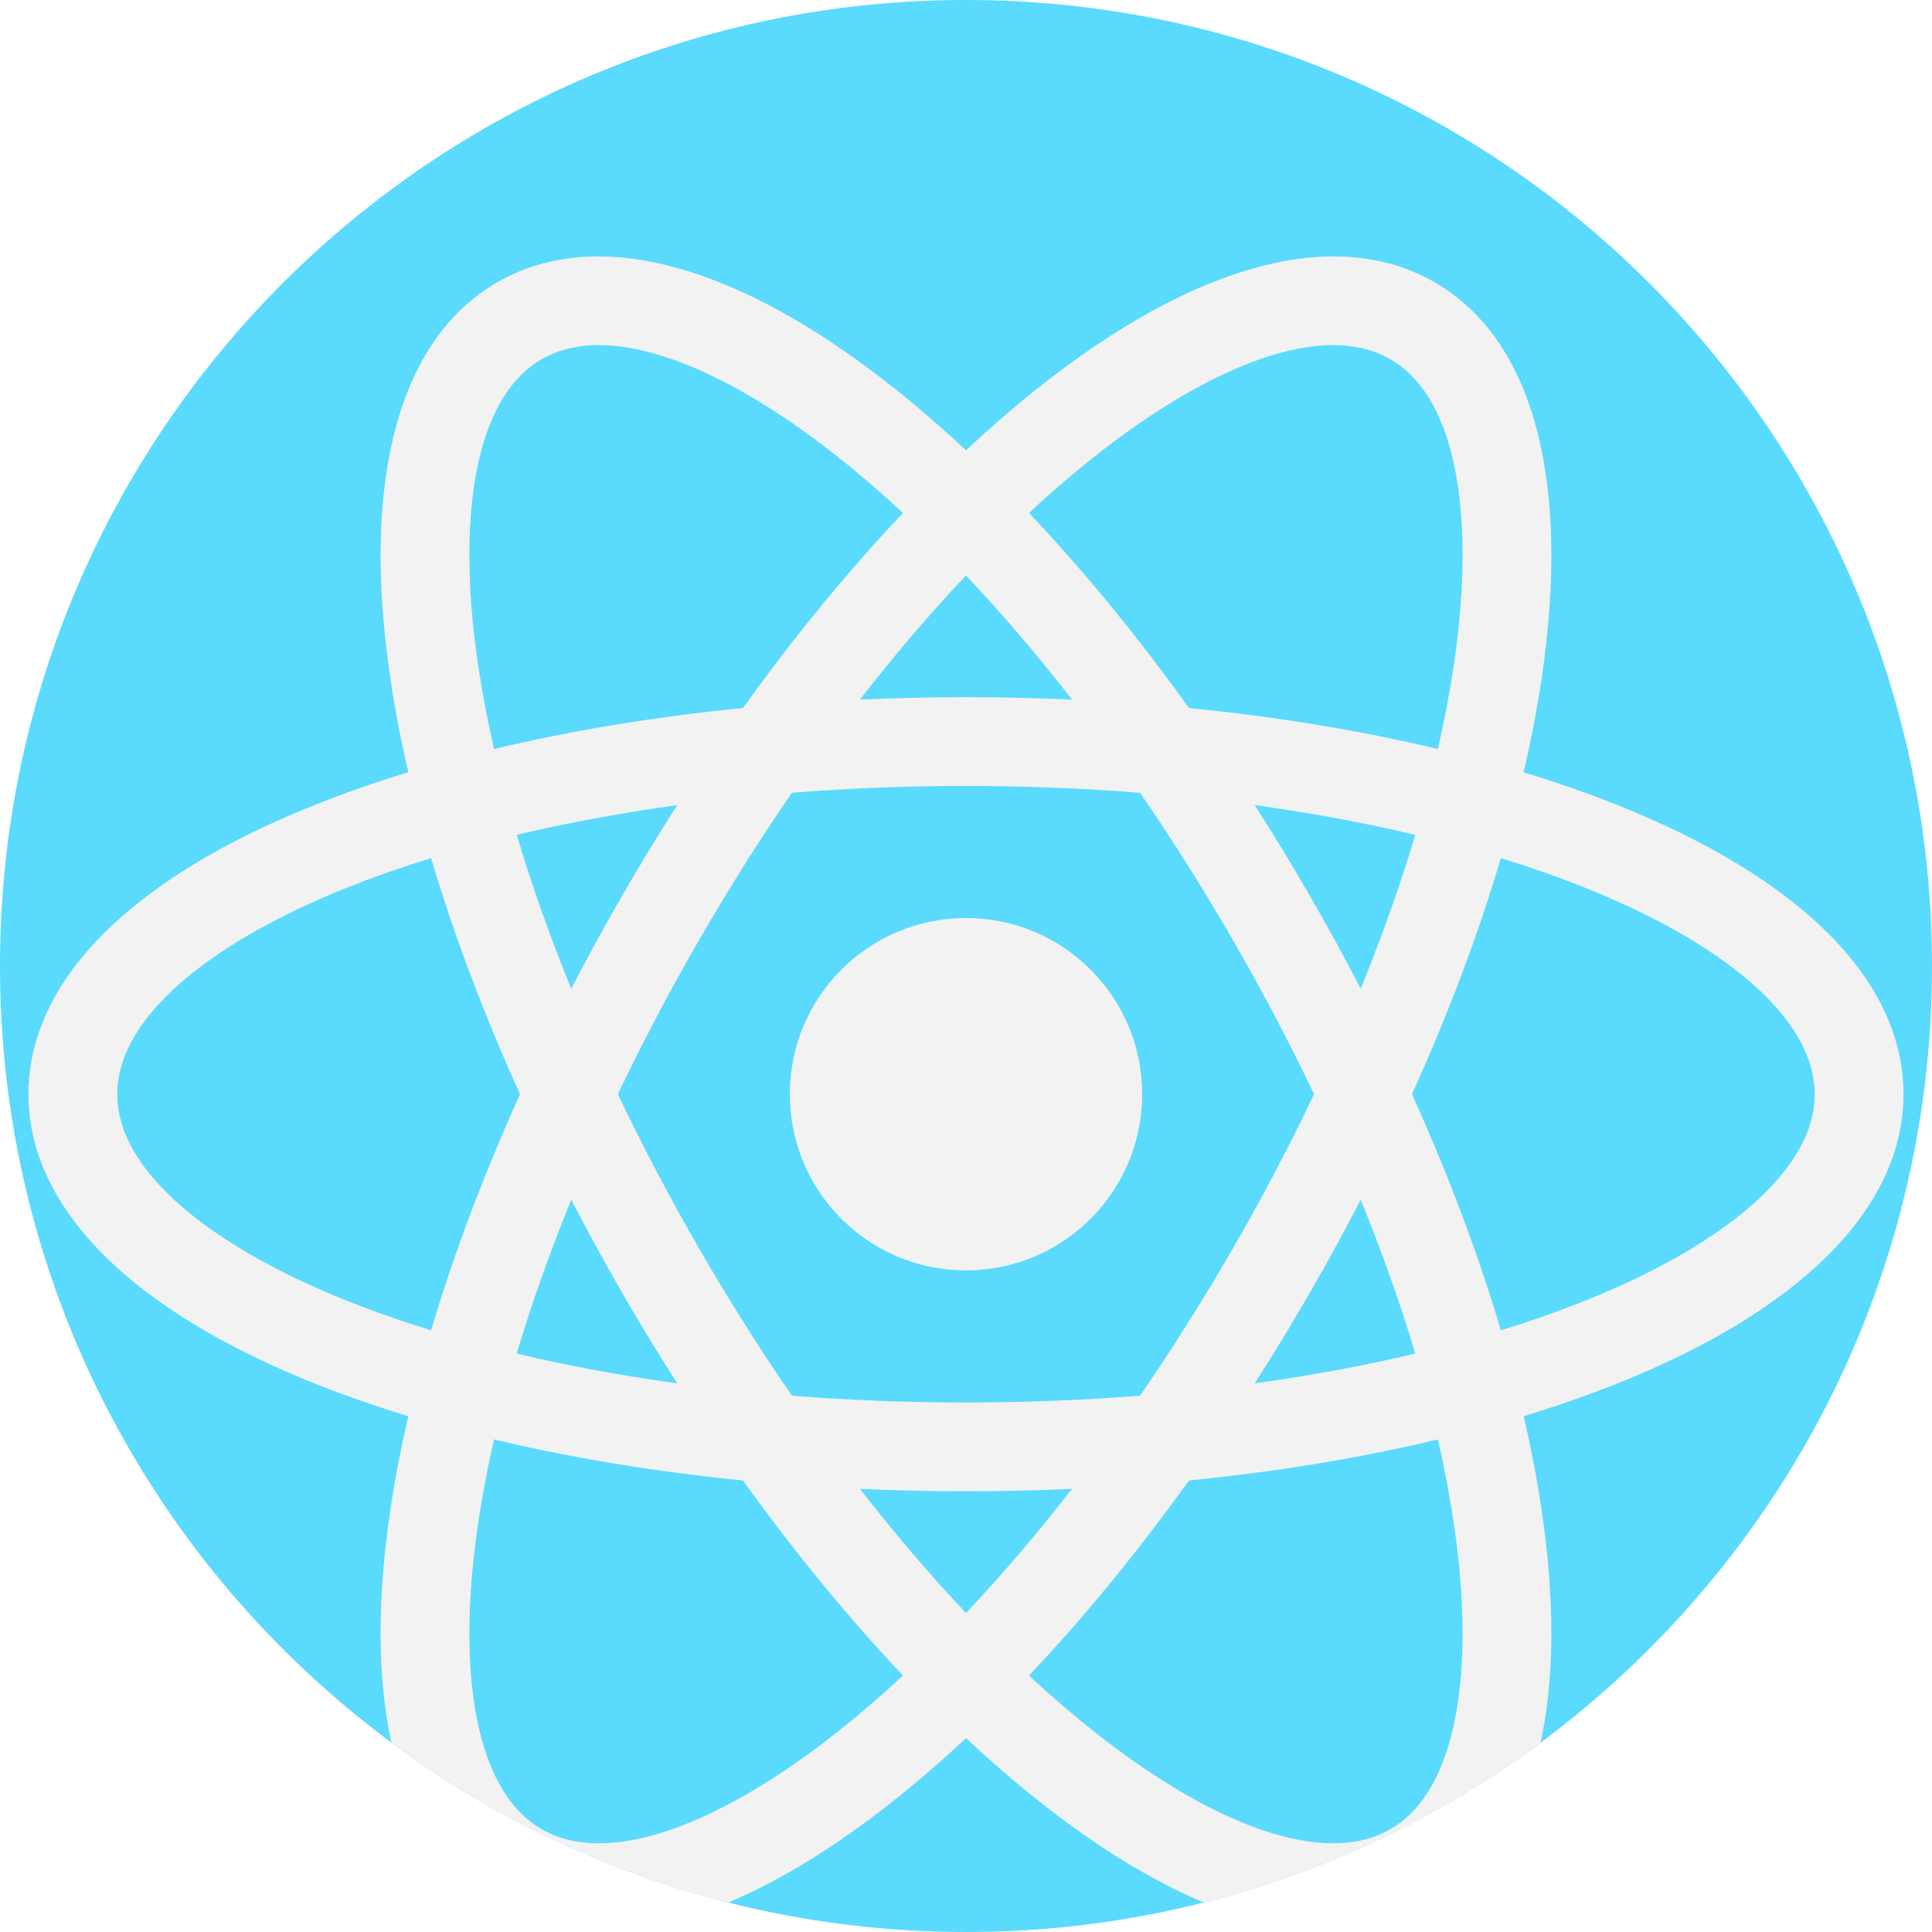
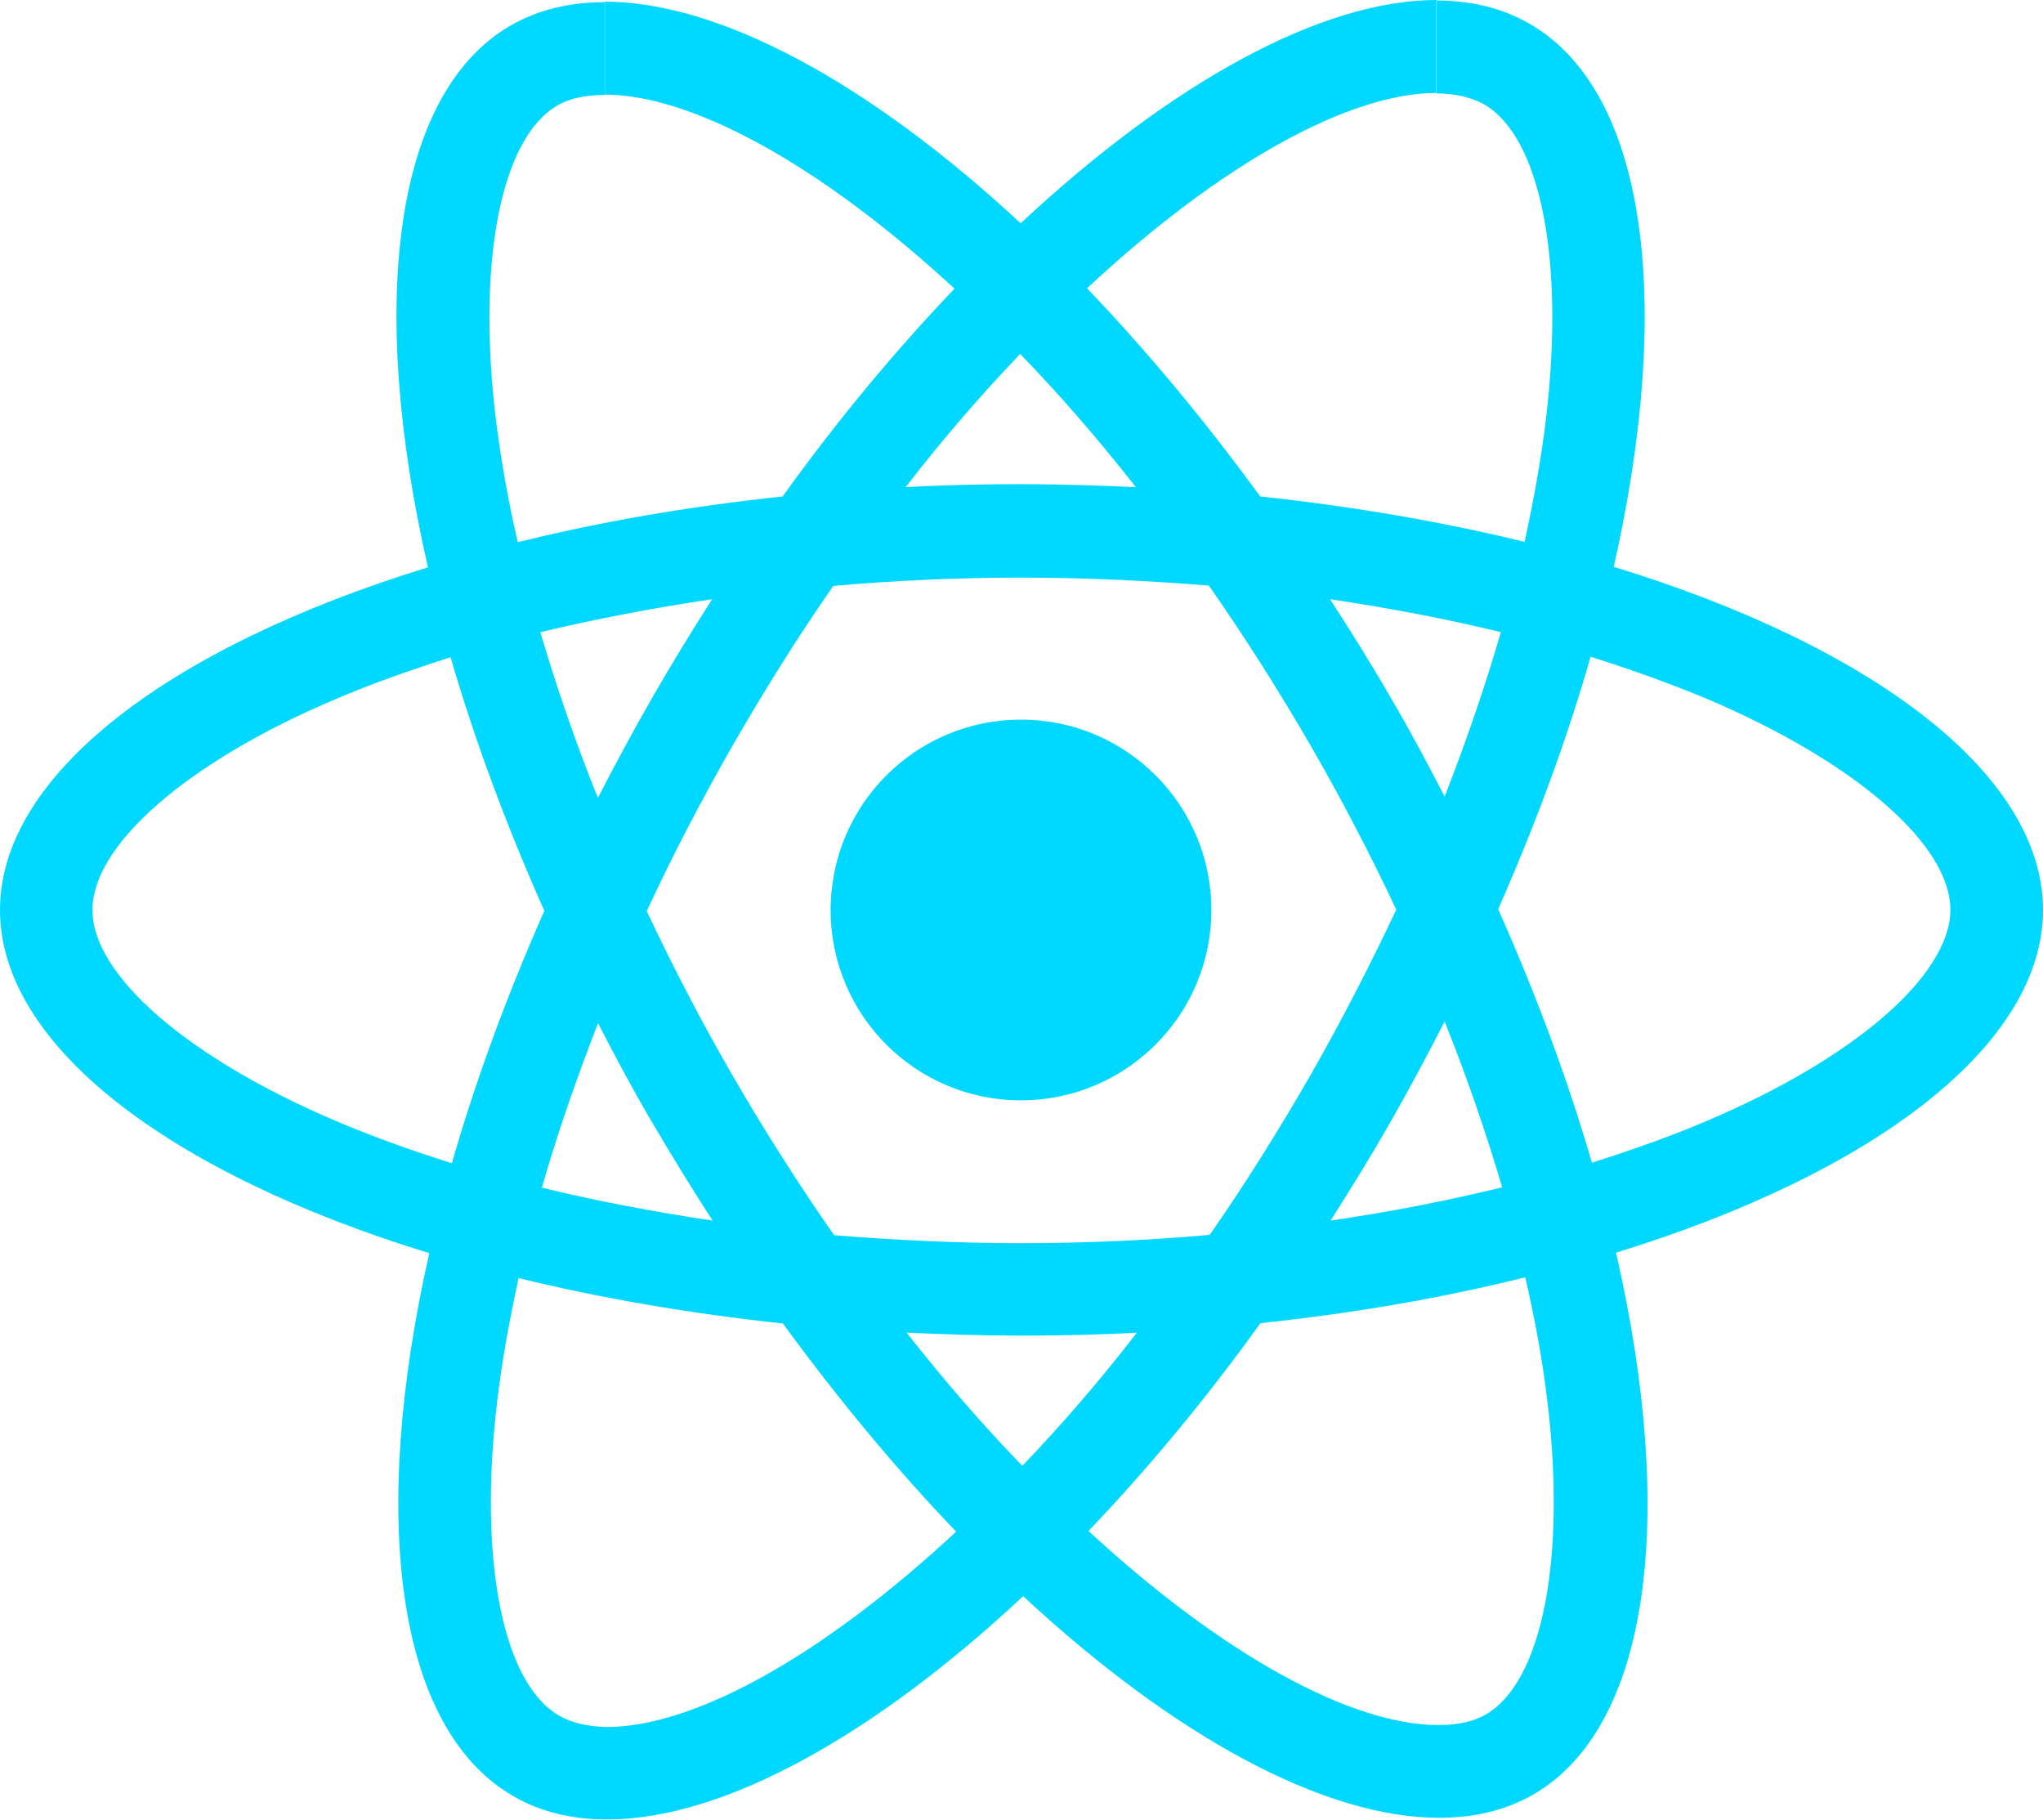
- <svg xmlns="http://www.w3.org/2000/svg" version="1.1" id="Capa_1" x="0px" y="0px" viewBox="0 0 512 512" style="enable-background:new 0 0 512 512;" xml:space="preserve">
-   <path style="fill:#5ADAFD;" d="M512,256c0,84.344-40.793,159.159-103.717,205.803c-26.342,19.519-56.56,34.105-89.287,42.381  C298.841,509.294,277.744,512,256,512s-42.851-2.706-63.007-7.816c-32.726-8.276-62.945-22.862-89.287-42.392  C40.782,415.148,0,340.334,0,256C0,114.615,114.615,0,256,0S512,114.615,512,256z" />
+ <svg xmlns="http://www.w3.org/2000/svg" version="1.1" id="Layer_1" x="0px" y="0px" viewBox="0 0 122.88 109.43" style="enable-background:new 0 0 122.88 109.43" xml:space="preserve">
+   <style type="text/css">.st0{fill-rule:evenodd;clip-rule:evenodd;fill:#00D8FF;}</style>
  <g>
-     <path style="fill:#F2F2F2;" d="M408.545,400.144c-1.202-8.056-2.79-16.353-4.754-24.837c-1.735-7.45-3.751-15.047-6.039-22.758   c-6.019-20.25-13.949-41.294-23.562-62.568c-4.211-9.3-8.746-18.641-13.584-27.972c-4.263-8.223-8.756-16.457-13.49-24.639   c-4.723-8.192-9.592-16.196-14.597-24.001c-5.653-8.85-11.473-17.439-17.429-25.736c-13.605-18.965-27.867-36.362-42.402-51.702   c-5.527-5.841-11.097-11.379-16.687-16.593c-6.363-5.956-12.758-11.483-19.143-16.551c-41.681-33.092-78.994-43.029-105.085-27.972   c-26.091,15.067-36.143,52.349-28.327,105.002c1.191,8.056,2.79,16.353,4.765,24.837c1.714,7.45,3.73,15.047,6.029,22.758   c6.019,20.25,13.949,41.305,23.573,62.568c4.201,9.3,8.735,18.63,13.573,27.961c4.263,8.234,8.767,16.457,13.49,24.649   c4.723,8.192,9.592,16.196,14.597,24.001c5.663,8.861,11.483,17.45,17.429,25.746c13.605,18.965,27.867,36.352,42.402,51.691   c5.528,5.841,11.107,11.389,16.697,16.603c6.363,5.956,12.758,11.473,19.132,16.541c15.329,12.173,30.062,21.211,43.865,27.011   c32.726-8.276,62.945-22.862,89.286-42.381C411.961,444.855,412.097,424.093,408.545,400.144z M385.076,458   c-3.041,13.145-8.631,22.152-16.624,26.76c-7.983,4.618-18.578,4.953-31.483,1.024c-13.981-4.274-30.302-13.615-47.208-27.042   c-5.684-4.514-11.379-9.425-17.074-14.702c-5.58-5.183-11.16-10.721-16.697-16.583c-9.509-10.062-18.913-21.076-28.087-32.893   c-6.123-7.889-12.152-16.133-18.035-24.691c-8.537-12.403-16.781-25.464-24.618-39.048c-7.847-13.584-15.036-27.251-21.504-40.845   c-4.472-9.373-8.6-18.714-12.361-27.961c-5.653-13.855-10.491-27.512-14.451-40.772c-2.299-7.732-4.315-15.318-5.998-22.747   c-1.735-7.565-3.145-14.963-4.211-22.141c-3.176-21.347-3.103-40.155,0.188-54.397c3.041-13.145,8.641-22.152,16.624-26.76   c4.315-2.487,9.383-3.741,15.161-3.741c4.932,0,10.386,0.909,16.321,2.727c13.981,4.263,30.302,13.615,47.208,27.032   c5.684,4.514,11.389,9.425,17.074,14.723c5.59,5.172,11.16,10.71,16.687,16.562c9.519,10.062,18.923,21.076,28.108,32.904   c6.123,7.889,12.152,16.133,18.035,24.691c8.526,12.403,16.771,25.464,24.607,39.037c7.847,13.584,15.036,27.251,21.504,40.845   c4.472,9.383,8.6,18.725,12.361,27.972c5.653,13.855,10.491,27.502,14.451,40.761c2.299,7.732,4.315,15.318,6.008,22.747   c1.724,7.565,3.135,14.963,4.201,22.141C388.441,424.95,388.368,443.758,385.076,458z" />
-     <path style="fill:#F2F2F2;" d="M427.677,212.961c-7.576-2.988-15.559-5.757-23.897-8.307c-7.314-2.226-14.9-4.284-22.727-6.154   c-20.543-4.911-42.736-8.568-65.964-10.867c-10.146-1.014-20.501-1.755-30.992-2.226c-9.258-0.428-18.641-0.648-28.097-0.648   s-18.84,0.219-28.108,0.648c-10.501,0.47-20.856,1.223-31.002,2.226c-23.228,2.299-45.411,5.956-65.954,10.867   c-7.826,1.87-15.412,3.929-22.727,6.154c-8.338,2.539-16.321,5.319-23.897,8.307C34.816,232.5,7.544,259.856,7.544,289.98   c0,30.124,27.272,57.48,76.769,77.03c7.576,2.988,15.548,5.757,23.886,8.307c7.314,2.226,14.9,4.284,22.727,6.144   c20.543,4.921,42.736,8.568,65.975,10.877c10.146,1.003,20.501,1.745,31.002,2.226c9.258,0.428,18.641,0.637,28.097,0.637   c9.456,0,18.829-0.209,28.087-0.637c10.501-0.481,20.846-1.223,31.002-2.226c23.228-2.299,45.432-5.956,65.975-10.877   c7.826-1.87,15.412-3.918,22.727-6.154c8.328-2.539,16.311-5.308,23.886-8.297c49.507-19.55,76.769-46.905,76.769-77.03   C504.445,259.856,477.184,232.5,427.677,212.961z M466.045,317.753c-10.679,9.979-26.937,19.435-47.01,27.366   c-6.76,2.664-13.866,5.151-21.285,7.429c-7.283,2.247-14.858,4.305-22.695,6.165c-13.469,3.208-27.711,5.841-42.538,7.879   c-9.885,1.369-20.031,2.466-30.386,3.271c-15.015,1.202-30.448,1.808-46.132,1.808s-31.117-0.606-46.132-1.797   c-10.355-0.815-20.511-1.912-30.396-3.281c-14.827-2.038-29.069-4.671-42.538-7.879c-7.837-1.86-15.412-3.918-22.695-6.165   c-7.419-2.278-14.524-4.765-21.285-7.429c-20.072-7.931-36.331-17.387-47.01-27.366c-9.864-9.206-14.869-18.547-14.869-27.773   c0-9.226,5.005-18.568,14.869-27.773c10.679-9.979,26.937-19.435,47.01-27.366c6.76-2.664,13.866-5.151,21.285-7.429   c7.283-2.247,14.858-4.305,22.695-6.165c13.469-3.208,27.711-5.841,42.538-7.879c9.885-1.369,20.041-2.466,30.396-3.281   c15.015-1.191,30.448-1.797,46.132-1.797s31.117,0.606,46.132,1.808c10.355,0.805,20.501,1.902,30.386,3.271   c14.827,2.038,29.069,4.671,42.538,7.879c7.837,1.86,15.412,3.918,22.695,6.165c7.419,2.278,14.524,4.765,21.285,7.429   c20.072,7.931,36.331,17.387,47.01,27.366c9.864,9.206,14.869,18.547,14.869,27.773   C480.914,299.207,475.909,308.548,466.045,317.753z" />
-     <path style="fill:#F2F2F2;" d="M380.217,74.815c-26.091-15.057-63.404-5.12-105.085,27.972   c-6.374,5.068-12.769,10.595-19.132,16.551c-5.59,5.214-11.17,10.762-16.697,16.603c-14.535,15.339-28.797,32.726-42.412,51.691   c-5.945,8.296-11.766,16.886-17.418,25.736c-5.005,7.805-9.874,15.809-14.597,24.001c-4.723,8.192-9.226,16.415-13.49,24.649   c-4.838,9.331-9.373,18.672-13.573,27.961c-9.624,21.274-17.554,42.318-23.573,62.568c-2.299,7.722-4.315,15.318-6.04,22.768   c-1.964,8.485-3.563,16.771-4.754,24.827c-3.553,23.939-3.417,44.701,0.261,61.649c26.342,19.529,56.56,34.116,89.287,42.392   c13.803-5.799,28.536-14.838,43.865-27.011c6.384-5.068,12.779-10.595,19.143-16.541c5.59-5.214,11.16-10.752,16.687-16.593   c14.524-15.339,28.797-32.737,42.402-51.702c5.945-8.297,11.766-16.886,17.429-25.746c5.005-7.805,9.874-15.809,14.597-24.001   c4.733-8.182,9.226-16.405,13.49-24.639c4.838-9.331,9.373-18.672,13.584-27.972c9.613-21.264,17.544-42.318,23.562-62.568   c2.288-7.711,4.305-15.308,6.029-22.758c1.975-8.485,3.563-16.781,4.765-24.837C416.36,127.164,406.309,89.882,380.217,74.815z    M375.056,221.247c-3.96,13.26-8.798,26.906-14.451,40.761c-3.762,9.247-7.889,18.589-12.361,27.972   c-6.468,13.594-13.657,27.261-21.504,40.845c-7.837,13.573-16.081,26.634-24.607,39.037c-5.893,8.568-11.922,16.812-18.045,24.701   c-9.174,11.818-18.578,22.831-28.097,32.893c-5.527,5.851-11.097,11.389-16.687,16.572c-5.684,5.287-11.389,10.198-17.074,14.712   c-16.906,13.427-33.228,22.768-47.208,27.042c-12.904,3.929-23.5,3.594-31.483-1.024c-7.983-4.608-13.584-13.615-16.624-26.76   c-3.291-14.242-3.365-33.05-0.188-54.397c1.066-7.178,2.476-14.576,4.2-22.141c1.693-7.429,3.709-15.015,6.008-22.747   c3.96-13.26,8.798-26.917,14.451-40.772c3.762-9.247,7.889-18.589,12.361-27.961c6.468-13.594,13.657-27.261,21.504-40.845   c7.837-13.584,16.081-26.645,24.618-39.048c5.883-8.558,11.901-16.802,18.024-24.68c9.185-11.828,18.589-22.841,28.097-32.904   c5.538-5.862,11.118-11.4,16.697-16.572c5.695-5.287,11.389-10.198,17.074-14.712c16.906-13.416,33.228-22.768,47.208-27.032   c5.935-1.818,11.389-2.727,16.321-2.727c5.778,0,10.856,1.254,15.161,3.741c7.993,4.608,13.584,13.615,16.624,26.76   c3.291,14.242,3.365,33.05,0.188,54.397c-1.066,7.178-2.476,14.576-4.211,22.141C379.371,205.928,377.354,213.514,375.056,221.247z   " />
-     <circle style="fill:#F2F2F2;" cx="256" cy="289.98" r="46.696" />
+     <path class="st0" d="M122.88,54.73c0-8.14-10.19-15.85-25.82-20.64c3.61-15.93,2-28.6-5.06-32.66c-1.63-0.95-3.53-1.4-5.61-1.4 v5.59c1.15,0,2.08,0.23,2.86,0.65c3.41,1.95,4.88,9.39,3.73,18.96c-0.28,2.35-0.73,4.83-1.28,7.36c-4.91-1.2-10.27-2.13-15.9-2.73 c-3.38-4.63-6.89-8.84-10.42-12.52C73.54,9.74,81.2,5.59,86.41,5.59V0l0,0c-6.89,0-15.9,4.91-25.02,13.43 C52.27,4.96,43.26,0.1,36.37,0.1v5.59c5.18,0,12.87,4.13,21.04,11.67c-3.51,3.68-7.01,7.86-10.34,12.5 c-5.66,0.6-11.02,1.53-15.93,2.75c-0.58-2.5-1-4.93-1.3-7.26c-1.18-9.57,0.28-17.01,3.66-18.99c0.75-0.45,1.73-0.65,2.88-0.65V0.13 l0,0c-2.1,0-4.01,0.45-5.66,1.4c-7.04,4.06-8.62,16.71-4.98,32.59C10.14,38.92,0,46.61,0,54.73c0,8.14,10.19,15.85,25.82,20.64 c-3.61,15.93-2,28.6,5.06,32.66c1.63,0.95,3.53,1.4,5.64,1.4c6.89,0,15.9-4.91,25.02-13.43c9.12,8.47,18.13,13.33,25.02,13.33 c2.1,0,4.01-0.45,5.66-1.4c7.04-4.06,8.62-16.71,4.98-32.59C112.74,70.56,122.88,62.84,122.88,54.73L122.88,54.73z M72.86,54.73 c0-6.32-5.12-11.45-11.45-11.45c-6.32,0-11.45,5.12-11.45,11.45s5.12,11.45,11.45,11.45C67.74,66.17,72.86,61.05,72.86,54.73 L72.86,54.73z M36.34,0.1L36.34,0.1L36.34,0.1L36.34,0.1z M90.27,38.02c-0.93,3.23-2.08,6.56-3.38,9.89c-1.03-2-2.1-4.01-3.28-6.01 c-1.15-2-2.38-3.96-3.61-5.86C83.56,36.57,86.99,37.22,90.27,38.02L90.27,38.02z M78.8,64.7c-1.95,3.38-3.96,6.59-6.04,9.57 c-3.73,0.33-7.51,0.5-11.32,0.5c-3.78,0-7.56-0.18-11.27-0.48c-2.08-2.98-4.11-6.16-6.06-9.52c-1.9-3.28-3.63-6.61-5.21-9.97 c1.55-3.36,3.31-6.71,5.18-9.99c1.95-3.38,3.96-6.59,6.04-9.57c3.73-0.33,7.51-0.5,11.32-0.5c3.78,0,7.56,0.18,11.27,0.48 c2.08,2.98,4.11,6.16,6.06,9.52c1.9,3.28,3.63,6.61,5.21,9.97C82.4,58.06,80.68,61.41,78.8,64.7L78.8,64.7z M86.89,61.44 c1.35,3.36,2.5,6.71,3.46,9.97c-3.28,0.8-6.74,1.48-10.32,2c1.23-1.93,2.45-3.91,3.61-5.94C84.78,65.47,85.86,63.44,86.89,61.44 L86.89,61.44z M61.49,88.16c-2.33-2.4-4.66-5.08-6.96-8.01c2.25,0.1,4.56,0.18,6.89,0.18c2.35,0,4.68-0.05,6.96-0.18 C66.12,83.08,63.79,85.76,61.49,88.16L61.49,88.16z M42.86,73.41c-3.56-0.53-6.99-1.18-10.27-1.98c0.93-3.23,2.08-6.56,3.38-9.89 c1.03,2,2.1,4.01,3.28,6.01C40.43,69.56,41.63,71.51,42.86,73.41L42.86,73.41z M61.36,21.29c2.33,2.4,4.66,5.08,6.96,8.01 c-2.25-0.1-4.56-0.18-6.89-0.18c-2.35,0-4.68,0.05-6.96,0.18C56.73,26.37,59.06,23.69,61.36,21.29L61.36,21.29z M42.83,36.04 c-1.23,1.93-2.45,3.91-3.61,5.94c-1.15,2-2.23,4.01-3.26,6.01c-1.35-3.36-2.5-6.71-3.46-9.97C35.79,37.24,39.25,36.57,42.83,36.04 L42.83,36.04z M20.16,67.4c-8.87-3.78-14.6-8.74-14.6-12.67c0-3.93,5.74-8.92,14.6-12.67c2.15-0.93,4.51-1.75,6.94-2.53 c1.43,4.91,3.31,10.02,5.64,15.25c-2.3,5.21-4.16,10.29-5.56,15.18C24.7,69.18,22.34,68.33,20.16,67.4L20.16,67.4z M33.64,103.19 c-3.41-1.95-4.88-9.39-3.73-18.96c0.28-2.35,0.73-4.83,1.28-7.36c4.91,1.2,10.27,2.13,15.9,2.73c3.38,4.63,6.89,8.84,10.42,12.52 c-8.17,7.59-15.83,11.75-21.04,11.75C35.34,103.84,34.39,103.62,33.64,103.19L33.64,103.19z M93.05,84.11 c1.18,9.57-0.28,17.01-3.66,18.99c-0.75,0.45-1.73,0.65-2.88,0.65c-5.18,0-12.87-4.13-21.04-11.67c3.51-3.68,7.01-7.86,10.34-12.5 c5.66-0.6,11.02-1.53,15.93-2.76C92.32,79.35,92.77,81.78,93.05,84.11L93.05,84.11z M102.69,67.4c-2.15,0.93-4.51,1.75-6.94,2.53 c-1.43-4.91-3.31-10.02-5.64-15.25c2.3-5.21,4.16-10.29,5.56-15.18c2.48,0.78,4.83,1.63,7.04,2.55c8.87,3.78,14.6,8.74,14.6,12.67 C117.29,58.66,111.56,63.64,102.69,67.4L102.69,67.4z" />
  </g>
-   <g>
- </g>
-   <g>
- </g>
-   <g>
- </g>
-   <g>
- </g>
-   <g>
- </g>
-   <g>
- </g>
-   <g>
- </g>
-   <g>
- </g>
-   <g>
- </g>
-   <g>
- </g>
-   <g>
- </g>
-   <g>
- </g>
-   <g>
- </g>
-   <g>
- </g>
-   <g>
- </g>
</svg>
